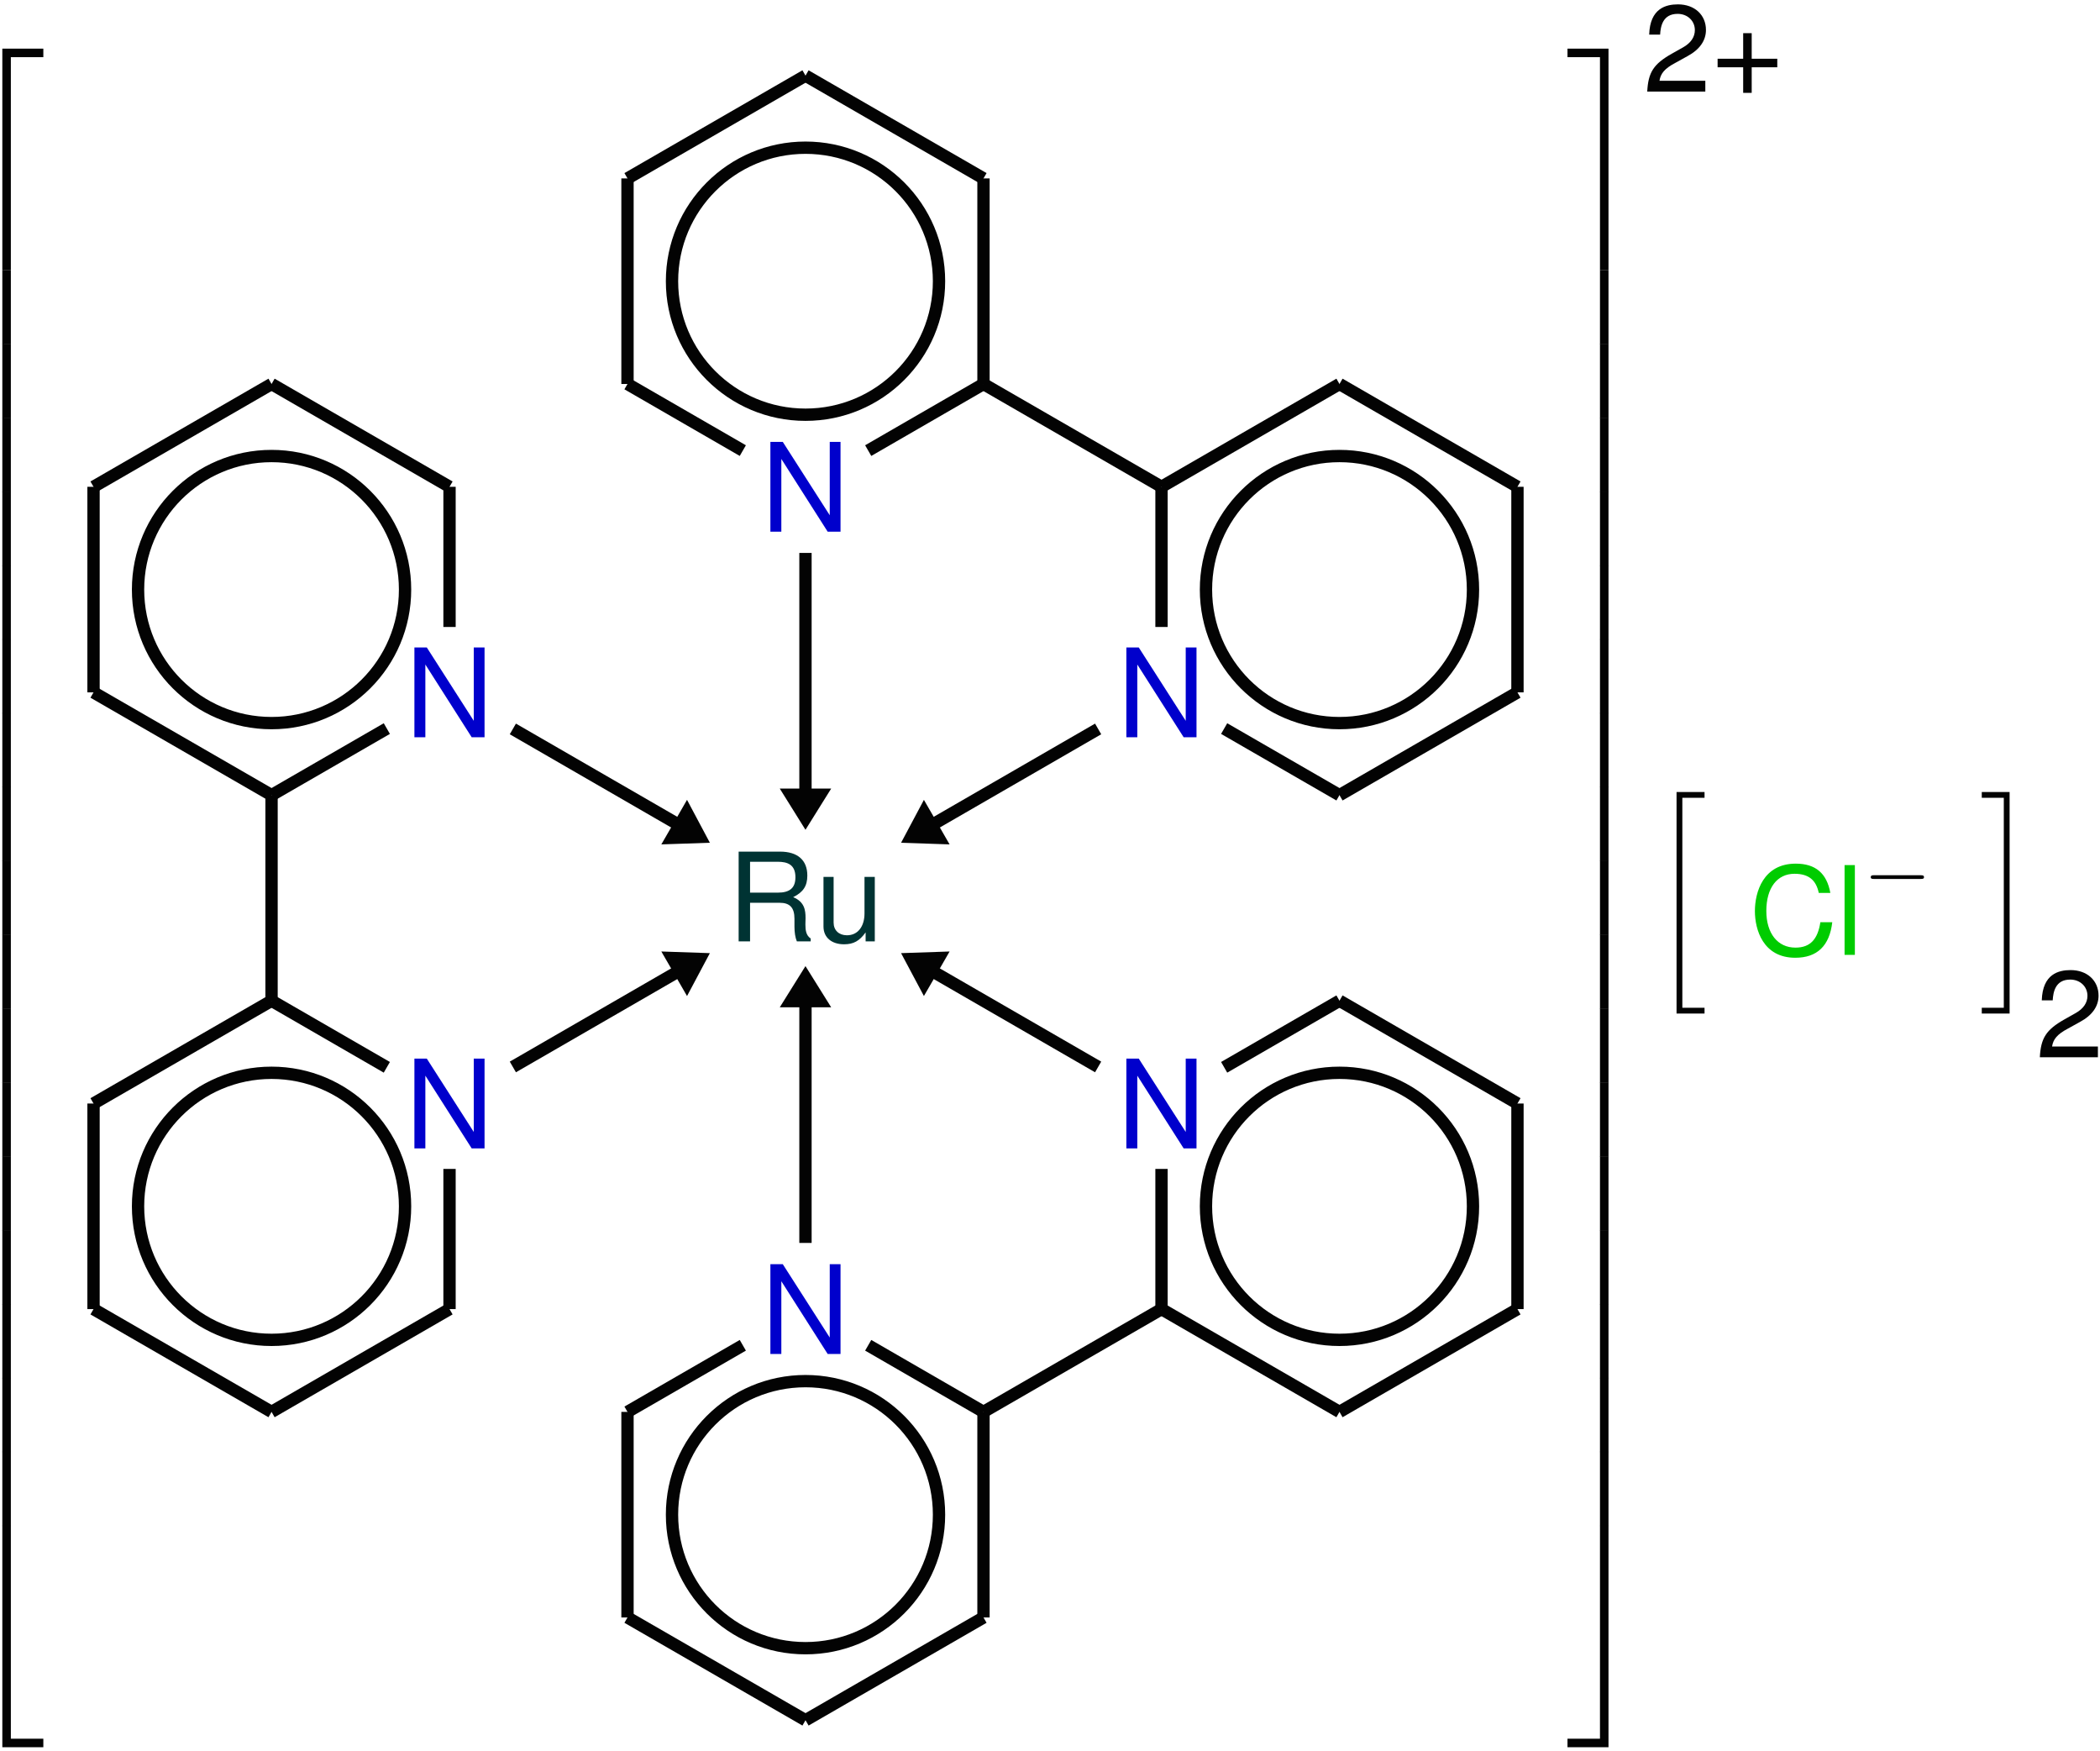
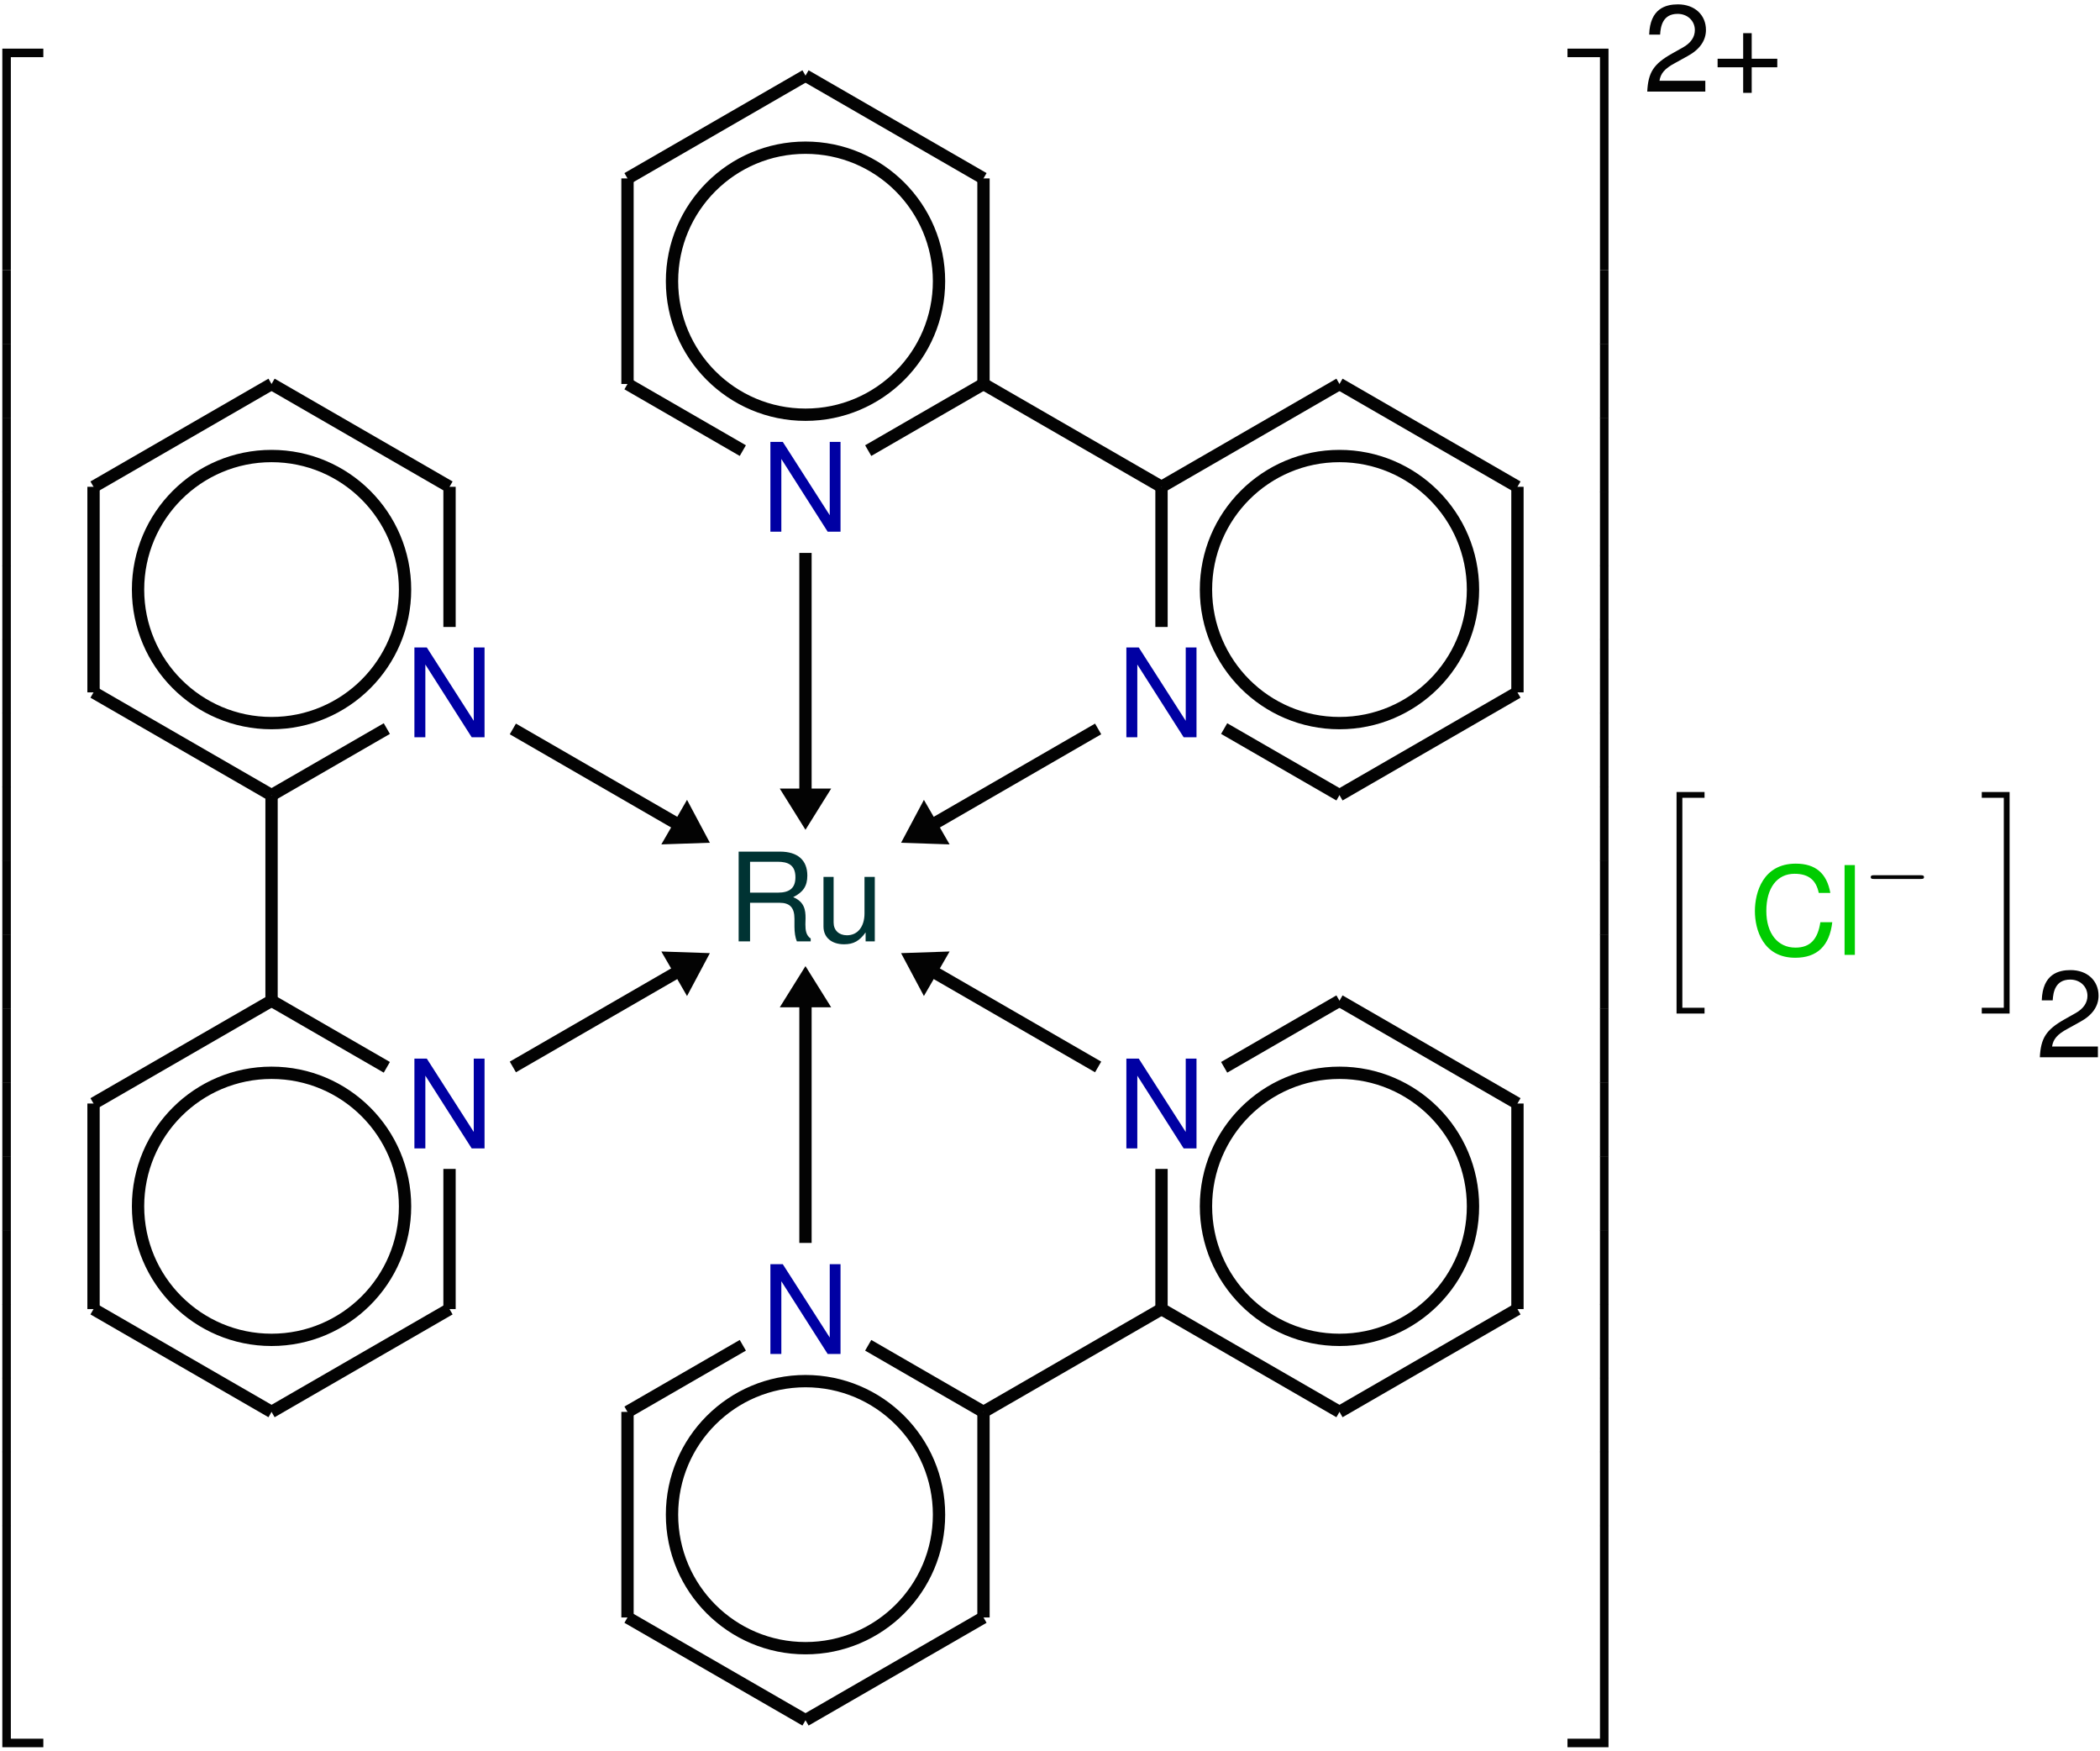
<svg xmlns="http://www.w3.org/2000/svg" xmlns:xlink="http://www.w3.org/1999/xlink" width="204pt" height="170pt" viewBox="0 0 204 170" version="1.1">
  <defs>
    <g>
      <symbol overflow="visible" id="glyph0-0">
        <path style="stroke:none;" d="" />
      </symbol>
      <symbol overflow="visible" id="glyph0-1">
        <path style="stroke:none;" d="M 3.891 21.031 L 4.719 21.031 L 4.719 0.359 L 7.875 0.359 L 7.875 -0.469 L 3.891 -0.469 Z M 3.891 21.031 " />
      </symbol>
      <symbol overflow="visible" id="glyph0-2">
        <path style="stroke:none;" d="M 3.891 7.188 L 4.719 7.188 L 4.719 -0.016 L 3.891 -0.016 Z M 3.891 7.188 " />
      </symbol>
      <symbol overflow="visible" id="glyph0-3">
        <path style="stroke:none;" d="M 3.891 21.031 L 7.875 21.031 L 7.875 20.203 L 4.719 20.203 L 4.719 -0.484 L 3.891 -0.484 Z M 3.891 21.031 " />
      </symbol>
      <symbol overflow="visible" id="glyph0-4">
        <path style="stroke:none;" d="M 3.234 21.031 L 4.062 21.031 L 4.062 -0.469 L 0.078 -0.469 L 0.078 0.359 L 3.234 0.359 Z M 3.234 21.031 " />
      </symbol>
      <symbol overflow="visible" id="glyph0-5">
        <path style="stroke:none;" d="M 3.234 7.188 L 4.062 7.188 L 4.062 -0.016 L 3.234 -0.016 Z M 3.234 7.188 " />
      </symbol>
      <symbol overflow="visible" id="glyph0-6">
        <path style="stroke:none;" d="M 3.234 20.203 L 0.078 20.203 L 0.078 21.031 L 4.062 21.031 L 4.062 -0.484 L 3.234 -0.484 Z M 3.234 20.203 " />
      </symbol>
      <symbol overflow="visible" id="glyph0-7">
        <path style="stroke:none;" d="M 2.703 21.031 L 5.422 21.031 L 5.422 20.469 L 3.266 20.469 L 3.266 0.078 L 5.422 0.078 L 5.422 -0.484 L 2.703 -0.484 Z M 2.703 21.031 " />
      </symbol>
      <symbol overflow="visible" id="glyph0-8">
        <path style="stroke:none;" d="M 2.359 20.469 L 0.219 20.469 L 0.219 21.031 L 2.922 21.031 L 2.922 -0.484 L 0.219 -0.484 L 0.219 0.078 L 2.359 0.078 Z M 2.359 20.469 " />
      </symbol>
      <symbol overflow="visible" id="glyph1-0">
        <path style="stroke:none;" d="M 7.406 -6.219 C 7.406 -7.609 6.406 -8.516 4.859 -8.516 C 3.125 -8.516 2.234 -7.547 2.234 -5.719 L 3.25 -5.719 C 3.25 -6.781 3.547 -7.578 4.797 -7.578 C 5.719 -7.578 6.328 -7.031 6.328 -6.219 C 6.328 -4.703 4.188 -4.312 4.188 -2.688 L 4.188 -2.031 L 5.266 -2.031 L 5.266 -2.594 C 5.266 -4.016 7.406 -4.25 7.406 -6.219 Z M 5.266 -0.891 L 4.188 -0.891 L 4.188 0.344 L 5.266 0.344 Z M 0.422 1.656 L 9.141 1.656 L 9.141 -9.562 L 0.422 -9.562 Z M 1.406 0.828 L 1.406 -8.719 L 8.156 -8.719 L 8.156 0.828 Z M 1.406 0.828 " />
      </symbol>
      <symbol overflow="visible" id="glyph1-1">
        <path style="stroke:none;" d="M 6.25 -4.297 C 7.234 -4.781 7.625 -5.391 7.625 -6.391 C 7.625 -7.891 6.688 -8.719 4.969 -8.719 L 0.953 -8.719 L 0.953 0 L 2.062 0 L 2.062 -3.75 L 4.938 -3.75 C 5.922 -3.75 6.375 -3.281 6.375 -2.203 L 6.375 -1.422 C 6.375 -0.891 6.453 -0.359 6.609 0 L 7.953 0 L 7.953 -0.281 C 7.5 -0.578 7.438 -1.094 7.438 -1.656 C 7.438 -1.844 7.453 -2.062 7.453 -2.266 C 7.453 -3.047 7.344 -3.844 6.25 -4.297 Z M 6.469 -6.234 C 6.469 -5.203 5.938 -4.734 4.75 -4.734 L 2.062 -4.734 L 2.062 -7.734 L 4.75 -7.734 C 5.688 -7.734 6.469 -7.469 6.469 -6.234 Z M 6.469 -6.234 " />
      </symbol>
      <symbol overflow="visible" id="glyph1-2">
        <path style="stroke:none;" d="M 5.703 0 L 5.703 -6.266 L 4.703 -6.266 L 4.703 -2.719 C 4.703 -1.438 4.047 -0.594 3 -0.594 C 2.219 -0.594 1.703 -1.078 1.703 -1.828 L 1.703 -6.266 L 0.719 -6.266 L 0.719 -1.438 C 0.719 -0.391 1.5 0.281 2.719 0.281 C 3.641 0.281 4.219 -0.047 4.812 -0.875 L 4.812 0 Z M 5.703 0 " />
      </symbol>
      <symbol overflow="visible" id="glyph1-3">
        <path style="stroke:none;" d="M 7.766 -8.719 L 6.719 -8.719 L 6.719 -1.594 L 2.156 -8.719 L 0.953 -8.719 L 0.953 0 L 2.016 0 L 2.016 -7.062 L 6.516 0 L 7.766 0 Z M 7.766 -8.719 " />
      </symbol>
      <symbol overflow="visible" id="glyph1-4">
        <path style="stroke:none;" d="M 0.484 -4.25 C 0.484 -2.469 1.266 0.281 4.406 0.281 C 6.531 0.281 7.734 -0.875 8 -3.172 L 6.844 -3.172 C 6.594 -1.531 5.875 -0.703 4.422 -0.703 C 2.688 -0.703 1.594 -2.094 1.594 -4.266 C 1.594 -6.5 2.641 -7.875 4.328 -7.875 C 5.734 -7.875 6.438 -7.234 6.688 -6.016 L 7.812 -6.016 C 7.469 -7.922 6.375 -8.859 4.453 -8.859 C 1.281 -8.859 0.484 -6.078 0.484 -4.25 Z M 0.484 -4.25 " />
      </symbol>
      <symbol overflow="visible" id="glyph1-5">
        <path style="stroke:none;" d="M 1.719 -8.719 L 0.719 -8.719 L 0.719 0 L 1.719 0 Z M 1.719 -8.719 " />
      </symbol>
      <symbol overflow="visible" id="glyph1-6">
        <path style="stroke:none;" d="M 0.594 -5.531 L 1.656 -5.531 C 1.703 -6.328 1.906 -7.547 3.359 -7.547 C 4.312 -7.547 5.031 -6.875 5.031 -5.969 C 5.031 -5.297 4.641 -4.719 3.891 -4.297 L 2.781 -3.672 C 1.016 -2.672 0.5 -1.859 0.406 0 L 6.047 0 L 6.047 -1.047 L 1.594 -1.047 C 1.703 -1.734 2.062 -2.219 3.125 -2.781 L 4.312 -3.438 C 5.5 -4.078 6.109 -4.953 6.109 -5.984 C 6.109 -7.453 5 -8.469 3.391 -8.469 C 2.234 -8.469 0.672 -8.094 0.594 -5.531 Z M 0.594 -5.531 " />
      </symbol>
      <symbol overflow="visible" id="glyph1-7">
        <path style="stroke:none;" d="M 6.391 -3.188 L 3.906 -3.188 L 3.906 -5.672 L 3.078 -5.672 L 3.078 -3.188 L 0.594 -3.188 L 0.594 -2.359 L 3.078 -2.359 L 3.078 0.125 L 3.906 0.125 L 3.906 -2.359 L 6.391 -2.359 Z M 6.391 -3.188 " />
      </symbol>
      <symbol overflow="visible" id="glyph2-0">
        <path style="stroke:none;" d="" />
      </symbol>
      <symbol overflow="visible" id="glyph2-1">
        <path style="stroke:none;" d="M 5.562 -1.812 C 5.703 -1.812 5.875 -1.812 5.875 -1.984 C 5.875 -2.172 5.703 -2.172 5.562 -2.172 L 1 -2.172 C 0.875 -2.172 0.703 -2.172 0.703 -1.984 C 0.703 -1.812 0.875 -1.812 1 -1.812 Z M 5.562 -1.812 " />
      </symbol>
    </g>
  </defs>
  <g id="surface31">
    <g style="fill:rgb(0.999%,0.999%,0.999%);fill-opacity:1;">
      <use xlink:href="#glyph0-1" x="-3.665" y="5.193" />
    </g>
    <g style="fill:rgb(0.999%,0.999%,0.999%);fill-opacity:1;">
      <use xlink:href="#glyph0-2" x="-3.665" y="26.235" />
    </g>
    <g style="fill:rgb(0.999%,0.999%,0.999%);fill-opacity:1;">
      <use xlink:href="#glyph0-2" x="-3.665" y="33.408" />
    </g>
    <g style="fill:rgb(0.999%,0.999%,0.999%);fill-opacity:1;">
      <use xlink:href="#glyph0-2" x="-3.665" y="40.581" />
    </g>
    <g style="fill:rgb(0.999%,0.999%,0.999%);fill-opacity:1;">
      <use xlink:href="#glyph0-2" x="-3.665" y="47.754" />
    </g>
    <g style="fill:rgb(0.999%,0.999%,0.999%);fill-opacity:1;">
      <use xlink:href="#glyph0-2" x="-3.665" y="54.927" />
    </g>
    <g style="fill:rgb(0.999%,0.999%,0.999%);fill-opacity:1;">
      <use xlink:href="#glyph0-2" x="-3.665" y="62.1" />
    </g>
    <g style="fill:rgb(0.999%,0.999%,0.999%);fill-opacity:1;">
      <use xlink:href="#glyph0-2" x="-3.665" y="69.274" />
    </g>
    <g style="fill:rgb(0.999%,0.999%,0.999%);fill-opacity:1;">
      <use xlink:href="#glyph0-2" x="-3.665" y="76.447" />
    </g>
    <g style="fill:rgb(0.999%,0.999%,0.999%);fill-opacity:1;">
      <use xlink:href="#glyph0-2" x="-3.665" y="83.62" />
    </g>
    <g style="fill:rgb(0.999%,0.999%,0.999%);fill-opacity:1;">
      <use xlink:href="#glyph0-2" x="-3.665" y="90.793" />
    </g>
    <g style="fill:rgb(0.999%,0.999%,0.999%);fill-opacity:1;">
      <use xlink:href="#glyph0-2" x="-3.665" y="97.966" />
    </g>
    <g style="fill:rgb(0.999%,0.999%,0.999%);fill-opacity:1;">
      <use xlink:href="#glyph0-2" x="-3.665" y="105.139" />
    </g>
    <g style="fill:rgb(0.999%,0.999%,0.999%);fill-opacity:1;">
      <use xlink:href="#glyph0-2" x="-3.665" y="112.313" />
    </g>
    <g style="fill:rgb(0.999%,0.999%,0.999%);fill-opacity:1;">
      <use xlink:href="#glyph0-2" x="-3.665" y="119.486" />
    </g>
    <g style="fill:rgb(0.999%,0.999%,0.999%);fill-opacity:1;">
      <use xlink:href="#glyph0-2" x="-3.665" y="126.659" />
    </g>
    <g style="fill:rgb(0.999%,0.999%,0.999%);fill-opacity:1;">
      <use xlink:href="#glyph0-2" x="-3.665" y="133.832" />
    </g>
    <g style="fill:rgb(0.999%,0.999%,0.999%);fill-opacity:1;">
      <use xlink:href="#glyph0-2" x="-3.665" y="141.005" />
    </g>
    <g style="fill:rgb(0.999%,0.999%,0.999%);fill-opacity:1;">
      <use xlink:href="#glyph0-3" x="-3.665" y="148.657" />
    </g>
    <g style="fill:rgb(0%,20%,20%);fill-opacity:1;">
      <use xlink:href="#glyph1-1" x="70.801" y="91.427" />
      <use xlink:href="#glyph1-2" x="79.277" y="91.427" />
    </g>
-     <g style="fill:rgb(0%,0%,79.999%);fill-opacity:1;">
+     <g style="fill:rgb(0%,0%,64%);fill-opacity:1;">
      <use xlink:href="#glyph1-3" x="108.466" y="111.529" />
    </g>
    <path style="fill:none;stroke-width:1.196;stroke-linecap:butt;stroke-linejoin:miter;stroke:rgb(0.999%,0.999%,0.999%);stroke-opacity:1;stroke-miterlimit:10;" d="M 64.841 -25.729 C 64.841 -18.565 59.032 -12.761 51.872 -12.761 C 44.708 -12.761 38.903 -18.565 38.903 -25.729 C 38.903 -32.889 44.708 -38.698 51.872 -38.698 C 59.032 -38.698 64.841 -32.889 64.841 -25.729 " transform="matrix(1,0,0,-1,78.249,91.427)" />
    <path style="fill:none;stroke-width:1.196;stroke-linecap:butt;stroke-linejoin:miter;stroke:rgb(0.999%,0.999%,0.999%);stroke-opacity:1;stroke-miterlimit:10;" d="M 34.583 -22.096 L 34.583 -35.71 " transform="matrix(1,0,0,-1,78.249,91.427)" />
    <path style="fill:none;stroke-width:1.196;stroke-linecap:butt;stroke-linejoin:miter;stroke:rgb(0.999%,0.999%,0.999%);stroke-opacity:1;stroke-miterlimit:10;" d="M 34.583 -35.71 L 51.872 -45.694 " transform="matrix(1,0,0,-1,78.249,91.427)" />
    <path style="fill:none;stroke-width:1.196;stroke-linecap:butt;stroke-linejoin:miter;stroke:rgb(0.999%,0.999%,0.999%);stroke-opacity:1;stroke-miterlimit:10;" d="M 51.872 -45.694 L 69.161 -35.71 " transform="matrix(1,0,0,-1,78.249,91.427)" />
    <path style="fill:none;stroke-width:1.196;stroke-linecap:butt;stroke-linejoin:miter;stroke:rgb(0.999%,0.999%,0.999%);stroke-opacity:1;stroke-miterlimit:10;" d="M 69.161 -35.71 L 69.161 -15.745 " transform="matrix(1,0,0,-1,78.249,91.427)" />
    <path style="fill:none;stroke-width:1.196;stroke-linecap:butt;stroke-linejoin:miter;stroke:rgb(0.999%,0.999%,0.999%);stroke-opacity:1;stroke-miterlimit:10;" d="M 69.161 -15.745 L 51.872 -5.761 " transform="matrix(1,0,0,-1,78.249,91.427)" />
    <path style="fill:none;stroke-width:1.196;stroke-linecap:butt;stroke-linejoin:miter;stroke:rgb(0.999%,0.999%,0.999%);stroke-opacity:1;stroke-miterlimit:10;" d="M 64.841 34.169 C 64.841 41.329 59.032 47.138 51.872 47.138 C 44.708 47.138 38.903 41.329 38.903 34.169 C 38.903 27.005 44.708 21.2 51.872 21.2 C 59.032 21.2 64.841 27.005 64.841 34.169 " transform="matrix(1,0,0,-1,78.249,91.427)" />
    <path style="fill:none;stroke-width:1.196;stroke-linecap:butt;stroke-linejoin:miter;stroke:rgb(0.999%,0.999%,0.999%);stroke-opacity:1;stroke-miterlimit:10;" d="M 51.872 14.204 L 69.161 24.185 " transform="matrix(1,0,0,-1,78.249,91.427)" />
    <path style="fill:none;stroke-width:1.196;stroke-linecap:butt;stroke-linejoin:miter;stroke:rgb(0.999%,0.999%,0.999%);stroke-opacity:1;stroke-miterlimit:10;" d="M 69.161 24.185 L 69.161 44.15 " transform="matrix(1,0,0,-1,78.249,91.427)" />
    <path style="fill:none;stroke-width:1.196;stroke-linecap:butt;stroke-linejoin:miter;stroke:rgb(0.999%,0.999%,0.999%);stroke-opacity:1;stroke-miterlimit:10;" d="M 69.161 44.15 L 51.872 54.134 " transform="matrix(1,0,0,-1,78.249,91.427)" />
    <path style="fill:none;stroke-width:1.196;stroke-linecap:butt;stroke-linejoin:miter;stroke:rgb(0.999%,0.999%,0.999%);stroke-opacity:1;stroke-miterlimit:10;" d="M 51.872 54.134 L 34.583 44.15 " transform="matrix(1,0,0,-1,78.249,91.427)" />
    <path style="fill:none;stroke-width:1.196;stroke-linecap:butt;stroke-linejoin:miter;stroke:rgb(0.999%,0.999%,0.999%);stroke-opacity:1;stroke-miterlimit:10;" d="M 34.583 44.15 L 17.29 54.134 " transform="matrix(1,0,0,-1,78.249,91.427)" />
    <path style="fill:none;stroke-width:1.196;stroke-linecap:butt;stroke-linejoin:miter;stroke:rgb(0.999%,0.999%,0.999%);stroke-opacity:1;stroke-miterlimit:10;" d="M 12.97 64.115 C 12.97 71.279 7.161 77.083 0.001 77.083 C -7.163 77.083 -12.968 71.279 -12.968 64.115 C -12.968 56.954 -7.163 51.15 0.001 51.15 C 7.161 51.15 12.97 56.954 12.97 64.115 " transform="matrix(1,0,0,-1,78.249,91.427)" />
    <path style="fill:none;stroke-width:1.196;stroke-linecap:butt;stroke-linejoin:miter;stroke:rgb(0.999%,0.999%,0.999%);stroke-opacity:1;stroke-miterlimit:10;" d="M 17.29 54.134 L 17.29 74.099 " transform="matrix(1,0,0,-1,78.249,91.427)" />
    <path style="fill:none;stroke-width:1.196;stroke-linecap:butt;stroke-linejoin:miter;stroke:rgb(0.999%,0.999%,0.999%);stroke-opacity:1;stroke-miterlimit:10;" d="M 17.29 74.099 L 0.001 84.083 " transform="matrix(1,0,0,-1,78.249,91.427)" />
    <path style="fill:none;stroke-width:1.196;stroke-linecap:butt;stroke-linejoin:miter;stroke:rgb(0.999%,0.999%,0.999%);stroke-opacity:1;stroke-miterlimit:10;" d="M 0.001 84.083 L -17.292 74.099 " transform="matrix(1,0,0,-1,78.249,91.427)" />
    <path style="fill:none;stroke-width:1.196;stroke-linecap:butt;stroke-linejoin:miter;stroke:rgb(0.999%,0.999%,0.999%);stroke-opacity:1;stroke-miterlimit:10;" d="M -17.292 74.099 L -17.292 54.134 " transform="matrix(1,0,0,-1,78.249,91.427)" />
    <path style="fill:none;stroke-width:1.196;stroke-linecap:butt;stroke-linejoin:miter;stroke:rgb(0.999%,0.999%,0.999%);stroke-opacity:1;stroke-miterlimit:10;" d="M -38.901 34.169 C -38.901 41.329 -44.71 47.138 -51.87 47.138 C -59.034 47.138 -64.839 41.329 -64.839 34.169 C -64.839 27.005 -59.034 21.2 -51.87 21.2 C -44.71 21.2 -38.901 27.005 -38.901 34.169 " transform="matrix(1,0,0,-1,78.249,91.427)" />
    <path style="fill:none;stroke-width:1.196;stroke-linecap:butt;stroke-linejoin:miter;stroke:rgb(0.999%,0.999%,0.999%);stroke-opacity:1;stroke-miterlimit:10;" d="M -34.581 44.15 L -51.87 54.134 " transform="matrix(1,0,0,-1,78.249,91.427)" />
    <path style="fill:none;stroke-width:1.196;stroke-linecap:butt;stroke-linejoin:miter;stroke:rgb(0.999%,0.999%,0.999%);stroke-opacity:1;stroke-miterlimit:10;" d="M -51.87 54.134 L -69.163 44.15 " transform="matrix(1,0,0,-1,78.249,91.427)" />
    <path style="fill:none;stroke-width:1.196;stroke-linecap:butt;stroke-linejoin:miter;stroke:rgb(0.999%,0.999%,0.999%);stroke-opacity:1;stroke-miterlimit:10;" d="M -69.163 44.15 L -69.163 24.185 " transform="matrix(1,0,0,-1,78.249,91.427)" />
    <path style="fill:none;stroke-width:1.196;stroke-linecap:butt;stroke-linejoin:miter;stroke:rgb(0.999%,0.999%,0.999%);stroke-opacity:1;stroke-miterlimit:10;" d="M -69.163 24.185 L -51.87 14.204 " transform="matrix(1,0,0,-1,78.249,91.427)" />
    <path style="fill:none;stroke-width:1.196;stroke-linecap:butt;stroke-linejoin:miter;stroke:rgb(0.999%,0.999%,0.999%);stroke-opacity:1;stroke-miterlimit:10;" d="M -51.87 14.204 L -51.87 -5.761 " transform="matrix(1,0,0,-1,78.249,91.427)" />
    <path style="fill:none;stroke-width:1.196;stroke-linecap:butt;stroke-linejoin:miter;stroke:rgb(0.999%,0.999%,0.999%);stroke-opacity:1;stroke-miterlimit:10;" d="M -38.901 -25.729 C -38.901 -18.565 -44.71 -12.761 -51.87 -12.761 C -59.034 -12.761 -64.839 -18.565 -64.839 -25.729 C -64.839 -32.889 -59.034 -38.698 -51.87 -38.698 C -44.71 -38.698 -38.901 -32.889 -38.901 -25.729 " transform="matrix(1,0,0,-1,78.249,91.427)" />
    <path style="fill:none;stroke-width:1.196;stroke-linecap:butt;stroke-linejoin:miter;stroke:rgb(0.999%,0.999%,0.999%);stroke-opacity:1;stroke-miterlimit:10;" d="M -51.87 -5.761 L -69.163 -15.745 " transform="matrix(1,0,0,-1,78.249,91.427)" />
    <path style="fill:none;stroke-width:1.196;stroke-linecap:butt;stroke-linejoin:miter;stroke:rgb(0.999%,0.999%,0.999%);stroke-opacity:1;stroke-miterlimit:10;" d="M -69.163 -15.745 L -69.163 -35.71 " transform="matrix(1,0,0,-1,78.249,91.427)" />
    <path style="fill:none;stroke-width:1.196;stroke-linecap:butt;stroke-linejoin:miter;stroke:rgb(0.999%,0.999%,0.999%);stroke-opacity:1;stroke-miterlimit:10;" d="M -69.163 -35.71 L -51.87 -45.694 " transform="matrix(1,0,0,-1,78.249,91.427)" />
    <path style="fill:none;stroke-width:1.196;stroke-linecap:butt;stroke-linejoin:miter;stroke:rgb(0.999%,0.999%,0.999%);stroke-opacity:1;stroke-miterlimit:10;" d="M -51.87 -45.694 L -34.581 -35.71 " transform="matrix(1,0,0,-1,78.249,91.427)" />
    <path style="fill:none;stroke-width:1.196;stroke-linecap:butt;stroke-linejoin:miter;stroke:rgb(0.999%,0.999%,0.999%);stroke-opacity:1;stroke-miterlimit:10;" d="M 12.97 -55.675 C 12.97 -48.514 7.161 -42.706 0.001 -42.706 C -7.163 -42.706 -12.968 -48.514 -12.968 -55.675 C -12.968 -62.839 -7.163 -68.643 0.001 -68.643 C 7.161 -68.643 12.97 -62.839 12.97 -55.675 " transform="matrix(1,0,0,-1,78.249,91.427)" />
    <path style="fill:none;stroke-width:1.196;stroke-linecap:butt;stroke-linejoin:miter;stroke:rgb(0.999%,0.999%,0.999%);stroke-opacity:1;stroke-miterlimit:10;" d="M -17.292 -45.694 L -17.292 -65.659 " transform="matrix(1,0,0,-1,78.249,91.427)" />
    <path style="fill:none;stroke-width:1.196;stroke-linecap:butt;stroke-linejoin:miter;stroke:rgb(0.999%,0.999%,0.999%);stroke-opacity:1;stroke-miterlimit:10;" d="M -17.292 -65.659 L 0.001 -75.639 " transform="matrix(1,0,0,-1,78.249,91.427)" />
    <path style="fill:none;stroke-width:1.196;stroke-linecap:butt;stroke-linejoin:miter;stroke:rgb(0.999%,0.999%,0.999%);stroke-opacity:1;stroke-miterlimit:10;" d="M 0.001 -75.639 L 17.29 -65.659 " transform="matrix(1,0,0,-1,78.249,91.427)" />
    <path style="fill:none;stroke-width:1.196;stroke-linecap:butt;stroke-linejoin:miter;stroke:rgb(0.999%,0.999%,0.999%);stroke-opacity:1;stroke-miterlimit:10;" d="M 17.29 -65.659 L 17.29 -45.694 " transform="matrix(1,0,0,-1,78.249,91.427)" />
    <path style="fill:none;stroke-width:1.196;stroke-linecap:butt;stroke-linejoin:miter;stroke:rgb(0.999%,0.999%,0.999%);stroke-opacity:1;stroke-miterlimit:10;" d="M 34.583 -35.71 L 17.29 -45.694 " transform="matrix(1,0,0,-1,78.249,91.427)" />
-     <g style="fill:rgb(0%,0%,79.999%);fill-opacity:1;">
+     <g style="fill:rgb(0%,0%,64%);fill-opacity:1;">
      <use xlink:href="#glyph1-3" x="73.885" y="131.494" />
    </g>
    <path style="fill:none;stroke-width:1.196;stroke-linecap:butt;stroke-linejoin:miter;stroke:rgb(0.999%,0.999%,0.999%);stroke-opacity:1;stroke-miterlimit:10;" d="M 17.29 -45.694 L 6.091 -39.225 " transform="matrix(1,0,0,-1,78.249,91.427)" />
    <path style="fill:none;stroke-width:1.196;stroke-linecap:butt;stroke-linejoin:miter;stroke:rgb(0.999%,0.999%,0.999%);stroke-opacity:1;stroke-miterlimit:10;" d="M -6.089 -39.225 L -17.292 -45.694 " transform="matrix(1,0,0,-1,78.249,91.427)" />
-     <g style="fill:rgb(0%,0%,79.999%);fill-opacity:1;">
+     <g style="fill:rgb(0%,0%,64%);fill-opacity:1;">
      <use xlink:href="#glyph1-3" x="39.304" y="111.529" />
    </g>
    <path style="fill:none;stroke-width:1.196;stroke-linecap:butt;stroke-linejoin:miter;stroke:rgb(0.999%,0.999%,0.999%);stroke-opacity:1;stroke-miterlimit:10;" d="M -34.581 -35.71 L -34.581 -22.096 " transform="matrix(1,0,0,-1,78.249,91.427)" />
    <path style="fill:none;stroke-width:1.196;stroke-linecap:butt;stroke-linejoin:miter;stroke:rgb(0.999%,0.999%,0.999%);stroke-opacity:1;stroke-miterlimit:10;" d="M -40.671 -12.229 L -51.87 -5.761 " transform="matrix(1,0,0,-1,78.249,91.427)" />
-     <g style="fill:rgb(0%,0%,79.999%);fill-opacity:1;">
+     <g style="fill:rgb(0%,0%,64%);fill-opacity:1;">
      <use xlink:href="#glyph1-3" x="39.304" y="71.599" />
    </g>
    <path style="fill:none;stroke-width:1.196;stroke-linecap:butt;stroke-linejoin:miter;stroke:rgb(0.999%,0.999%,0.999%);stroke-opacity:1;stroke-miterlimit:10;" d="M -51.87 14.204 L -40.671 20.669 " transform="matrix(1,0,0,-1,78.249,91.427)" />
    <path style="fill:none;stroke-width:1.196;stroke-linecap:butt;stroke-linejoin:miter;stroke:rgb(0.999%,0.999%,0.999%);stroke-opacity:1;stroke-miterlimit:10;" d="M -34.581 30.536 L -34.581 44.15 " transform="matrix(1,0,0,-1,78.249,91.427)" />
-     <g style="fill:rgb(0%,0%,79.999%);fill-opacity:1;">
+     <g style="fill:rgb(0%,0%,64%);fill-opacity:1;">
      <use xlink:href="#glyph1-3" x="73.885" y="51.634" />
    </g>
    <path style="fill:none;stroke-width:1.196;stroke-linecap:butt;stroke-linejoin:miter;stroke:rgb(0.999%,0.999%,0.999%);stroke-opacity:1;stroke-miterlimit:10;" d="M -17.292 54.134 L -6.089 47.665 " transform="matrix(1,0,0,-1,78.249,91.427)" />
    <path style="fill:none;stroke-width:1.196;stroke-linecap:butt;stroke-linejoin:miter;stroke:rgb(0.999%,0.999%,0.999%);stroke-opacity:1;stroke-miterlimit:10;" d="M 6.091 47.665 L 17.29 54.134 " transform="matrix(1,0,0,-1,78.249,91.427)" />
-     <g style="fill:rgb(0%,0%,79.999%);fill-opacity:1;">
+     <g style="fill:rgb(0%,0%,64%);fill-opacity:1;">
      <use xlink:href="#glyph1-3" x="108.466" y="71.599" />
    </g>
    <path style="fill:none;stroke-width:1.196;stroke-linecap:butt;stroke-linejoin:miter;stroke:rgb(0.999%,0.999%,0.999%);stroke-opacity:1;stroke-miterlimit:10;" d="M 34.583 44.15 L 34.583 30.536 " transform="matrix(1,0,0,-1,78.249,91.427)" />
    <path style="fill:none;stroke-width:1.196;stroke-linecap:butt;stroke-linejoin:miter;stroke:rgb(0.999%,0.999%,0.999%);stroke-opacity:1;stroke-miterlimit:10;" d="M 40.669 20.669 L 51.872 14.204 " transform="matrix(1,0,0,-1,78.249,91.427)" />
    <path style="fill:none;stroke-width:1.196;stroke-linecap:butt;stroke-linejoin:miter;stroke:rgb(0.999%,0.999%,0.999%);stroke-opacity:1;stroke-miterlimit:10;" d="M 51.872 -5.761 L 40.669 -12.229 " transform="matrix(1,0,0,-1,78.249,91.427)" />
    <g style="fill:rgb(0.999%,0.999%,0.999%);fill-opacity:1;">
      <use xlink:href="#glyph0-4" x="152.192" y="5.193" />
    </g>
    <g style="fill:rgb(0.999%,0.999%,0.999%);fill-opacity:1;">
      <use xlink:href="#glyph0-5" x="152.192" y="26.235" />
    </g>
    <g style="fill:rgb(0.999%,0.999%,0.999%);fill-opacity:1;">
      <use xlink:href="#glyph0-5" x="152.192" y="33.408" />
    </g>
    <g style="fill:rgb(0.999%,0.999%,0.999%);fill-opacity:1;">
      <use xlink:href="#glyph0-5" x="152.192" y="40.581" />
    </g>
    <g style="fill:rgb(0.999%,0.999%,0.999%);fill-opacity:1;">
      <use xlink:href="#glyph0-5" x="152.192" y="47.754" />
    </g>
    <g style="fill:rgb(0.999%,0.999%,0.999%);fill-opacity:1;">
      <use xlink:href="#glyph0-5" x="152.192" y="54.927" />
    </g>
    <g style="fill:rgb(0.999%,0.999%,0.999%);fill-opacity:1;">
      <use xlink:href="#glyph0-5" x="152.192" y="62.1" />
    </g>
    <g style="fill:rgb(0.999%,0.999%,0.999%);fill-opacity:1;">
      <use xlink:href="#glyph0-5" x="152.192" y="69.274" />
    </g>
    <g style="fill:rgb(0.999%,0.999%,0.999%);fill-opacity:1;">
      <use xlink:href="#glyph0-5" x="152.192" y="76.447" />
    </g>
    <g style="fill:rgb(0.999%,0.999%,0.999%);fill-opacity:1;">
      <use xlink:href="#glyph0-5" x="152.192" y="83.62" />
    </g>
    <g style="fill:rgb(0.999%,0.999%,0.999%);fill-opacity:1;">
      <use xlink:href="#glyph0-5" x="152.192" y="90.793" />
    </g>
    <g style="fill:rgb(0.999%,0.999%,0.999%);fill-opacity:1;">
      <use xlink:href="#glyph0-5" x="152.192" y="97.966" />
    </g>
    <g style="fill:rgb(0.999%,0.999%,0.999%);fill-opacity:1;">
      <use xlink:href="#glyph0-5" x="152.192" y="105.139" />
    </g>
    <g style="fill:rgb(0.999%,0.999%,0.999%);fill-opacity:1;">
      <use xlink:href="#glyph0-5" x="152.192" y="112.313" />
    </g>
    <g style="fill:rgb(0.999%,0.999%,0.999%);fill-opacity:1;">
      <use xlink:href="#glyph0-5" x="152.192" y="119.486" />
    </g>
    <g style="fill:rgb(0.999%,0.999%,0.999%);fill-opacity:1;">
      <use xlink:href="#glyph0-5" x="152.192" y="126.659" />
    </g>
    <g style="fill:rgb(0.999%,0.999%,0.999%);fill-opacity:1;">
      <use xlink:href="#glyph0-5" x="152.192" y="133.832" />
    </g>
    <g style="fill:rgb(0.999%,0.999%,0.999%);fill-opacity:1;">
      <use xlink:href="#glyph0-5" x="152.192" y="141.005" />
    </g>
    <g style="fill:rgb(0.999%,0.999%,0.999%);fill-opacity:1;">
      <use xlink:href="#glyph0-6" x="152.192" y="148.657" />
    </g>
    <g style="fill:rgb(0.999%,0.999%,0.999%);fill-opacity:1;">
      <use xlink:href="#glyph0-7" x="160.162" y="77.403" />
    </g>
    <g style="fill:rgb(0%,79.999%,0%);fill-opacity:1;">
      <use xlink:href="#glyph1-4" x="169.992" y="92.735" />
      <use xlink:href="#glyph1-5" x="178.468" y="92.735" />
    </g>
    <g style="fill:rgb(0.999%,0.999%,0.999%);fill-opacity:1;">
      <use xlink:href="#glyph2-1" x="181.027" y="87.174" />
    </g>
    <g style="fill:rgb(0.999%,0.999%,0.999%);fill-opacity:1;">
      <use xlink:href="#glyph0-8" x="192.296" y="77.403" />
    </g>
    <path style="fill:none;stroke-width:1.196;stroke-linecap:butt;stroke-linejoin:miter;stroke:rgb(0.999%,0.999%,0.999%);stroke-opacity:1;stroke-miterlimit:10;" d="M -91.265 -12.194 L -107.16 -3.014 " transform="matrix(1,0,0,-1,197.941,91.427)" />
    <path style="fill-rule:nonzero;fill:rgb(0.999%,0.999%,0.999%);fill-opacity:1;stroke-width:1.015;stroke-linecap:butt;stroke-linejoin:miter;stroke:rgb(0.999%,0.999%,0.999%);stroke-opacity:1;stroke-miterlimit:10;" d="M 3.045 -0 L 0.507 1.583 L 0.505 -0 L 0.508 -1.582 Z M 3.045 -0 " transform="matrix(-0.86601,-0.5,-0.5,0.86601,91,94.56949)" />
    <path style="fill:none;stroke-width:1.196;stroke-linecap:butt;stroke-linejoin:miter;stroke:rgb(0.999%,0.999%,0.999%);stroke-opacity:1;stroke-miterlimit:10;" d="M -119.695 -29.284 L -119.695 -6.147 " transform="matrix(1,0,0,-1,197.941,91.427)" />
    <path style="fill-rule:nonzero;fill:rgb(0.999%,0.999%,0.999%);fill-opacity:1;stroke-width:1.015;stroke-linecap:butt;stroke-linejoin:miter;stroke:rgb(0.999%,0.999%,0.999%);stroke-opacity:1;stroke-miterlimit:10;" d="M 3.042 0.001 L 0.507 1.583 L 0.507 -1.581 Z M 3.042 0.001 " transform="matrix(0,-1,-1,0,78.24703,97.82753)" />
    <path style="fill:none;stroke-width:1.196;stroke-linecap:butt;stroke-linejoin:miter;stroke:rgb(0.999%,0.999%,0.999%);stroke-opacity:1;stroke-miterlimit:10;" d="M -148.121 -12.194 L -132.226 -3.014 " transform="matrix(1,0,0,-1,197.941,91.427)" />
    <path style="fill-rule:nonzero;fill:rgb(0.999%,0.999%,0.999%);fill-opacity:1;stroke-width:1.015;stroke-linecap:butt;stroke-linejoin:miter;stroke:rgb(0.999%,0.999%,0.999%);stroke-opacity:1;stroke-miterlimit:10;" d="M 3.043 0.001 L 0.506 1.583 L 0.507 -0.001 L 0.505 -1.583 Z M 3.043 0.001 " transform="matrix(0.86601,-0.5,-0.5,-0.86601,65.49405,94.56949)" />
    <path style="fill:none;stroke-width:1.196;stroke-linecap:butt;stroke-linejoin:miter;stroke:rgb(0.999%,0.999%,0.999%);stroke-opacity:1;stroke-miterlimit:10;" d="M -148.121 20.634 L -132.226 11.454 " transform="matrix(1,0,0,-1,197.941,91.427)" />
    <path style="fill-rule:nonzero;fill:rgb(0.999%,0.999%,0.999%);fill-opacity:1;stroke-width:1.015;stroke-linecap:butt;stroke-linejoin:miter;stroke:rgb(0.999%,0.999%,0.999%);stroke-opacity:1;stroke-miterlimit:10;" d="M 3.043 -0.002 L 0.505 1.582 L 0.507 0 L 0.506 -1.584 Z M 3.043 -0.002 " transform="matrix(0.86601,0.5,0.5,-0.86601,65.49405,79.84407)" />
    <path style="fill:none;stroke-width:1.196;stroke-linecap:butt;stroke-linejoin:miter;stroke:rgb(0.999%,0.999%,0.999%);stroke-opacity:1;stroke-miterlimit:10;" d="M -119.695 37.728 L -119.695 14.587 " transform="matrix(1,0,0,-1,197.941,91.427)" />
    <path style="fill-rule:nonzero;fill:rgb(0.999%,0.999%,0.999%);fill-opacity:1;stroke-width:1.015;stroke-linecap:butt;stroke-linejoin:miter;stroke:rgb(0.999%,0.999%,0.999%);stroke-opacity:1;stroke-miterlimit:10;" d="M 3.043 -0.001 L 0.508 1.581 L 0.508 -1.583 Z M 3.043 -0.001 " transform="matrix(0,1,1,0,78.24703,76.58603)" />
    <path style="fill:none;stroke-width:1.196;stroke-linecap:butt;stroke-linejoin:miter;stroke:rgb(0.999%,0.999%,0.999%);stroke-opacity:1;stroke-miterlimit:10;" d="M -91.265 20.634 L -107.16 11.454 " transform="matrix(1,0,0,-1,197.941,91.427)" />
    <path style="fill-rule:nonzero;fill:rgb(0.999%,0.999%,0.999%);fill-opacity:1;stroke-width:1.015;stroke-linecap:butt;stroke-linejoin:miter;stroke:rgb(0.999%,0.999%,0.999%);stroke-opacity:1;stroke-miterlimit:10;" d="M 3.045 0.001 L 0.508 1.583 L 0.506 0.001 L 0.507 -1.583 Z M 3.045 0.001 " transform="matrix(-0.86601,0.5,0.5,0.86601,91,79.84407)" />
    <g style="fill:rgb(0.999%,0.999%,0.999%);fill-opacity:1;">
      <use xlink:href="#glyph1-6" x="159.612" y="8.893" />
      <use xlink:href="#glyph1-7" x="166.259" y="8.893" />
    </g>
    <g style="fill:rgb(0.999%,0.999%,0.999%);fill-opacity:1;">
      <use xlink:href="#glyph1-6" x="197.75" y="102.682" />
    </g>
  </g>
</svg>
